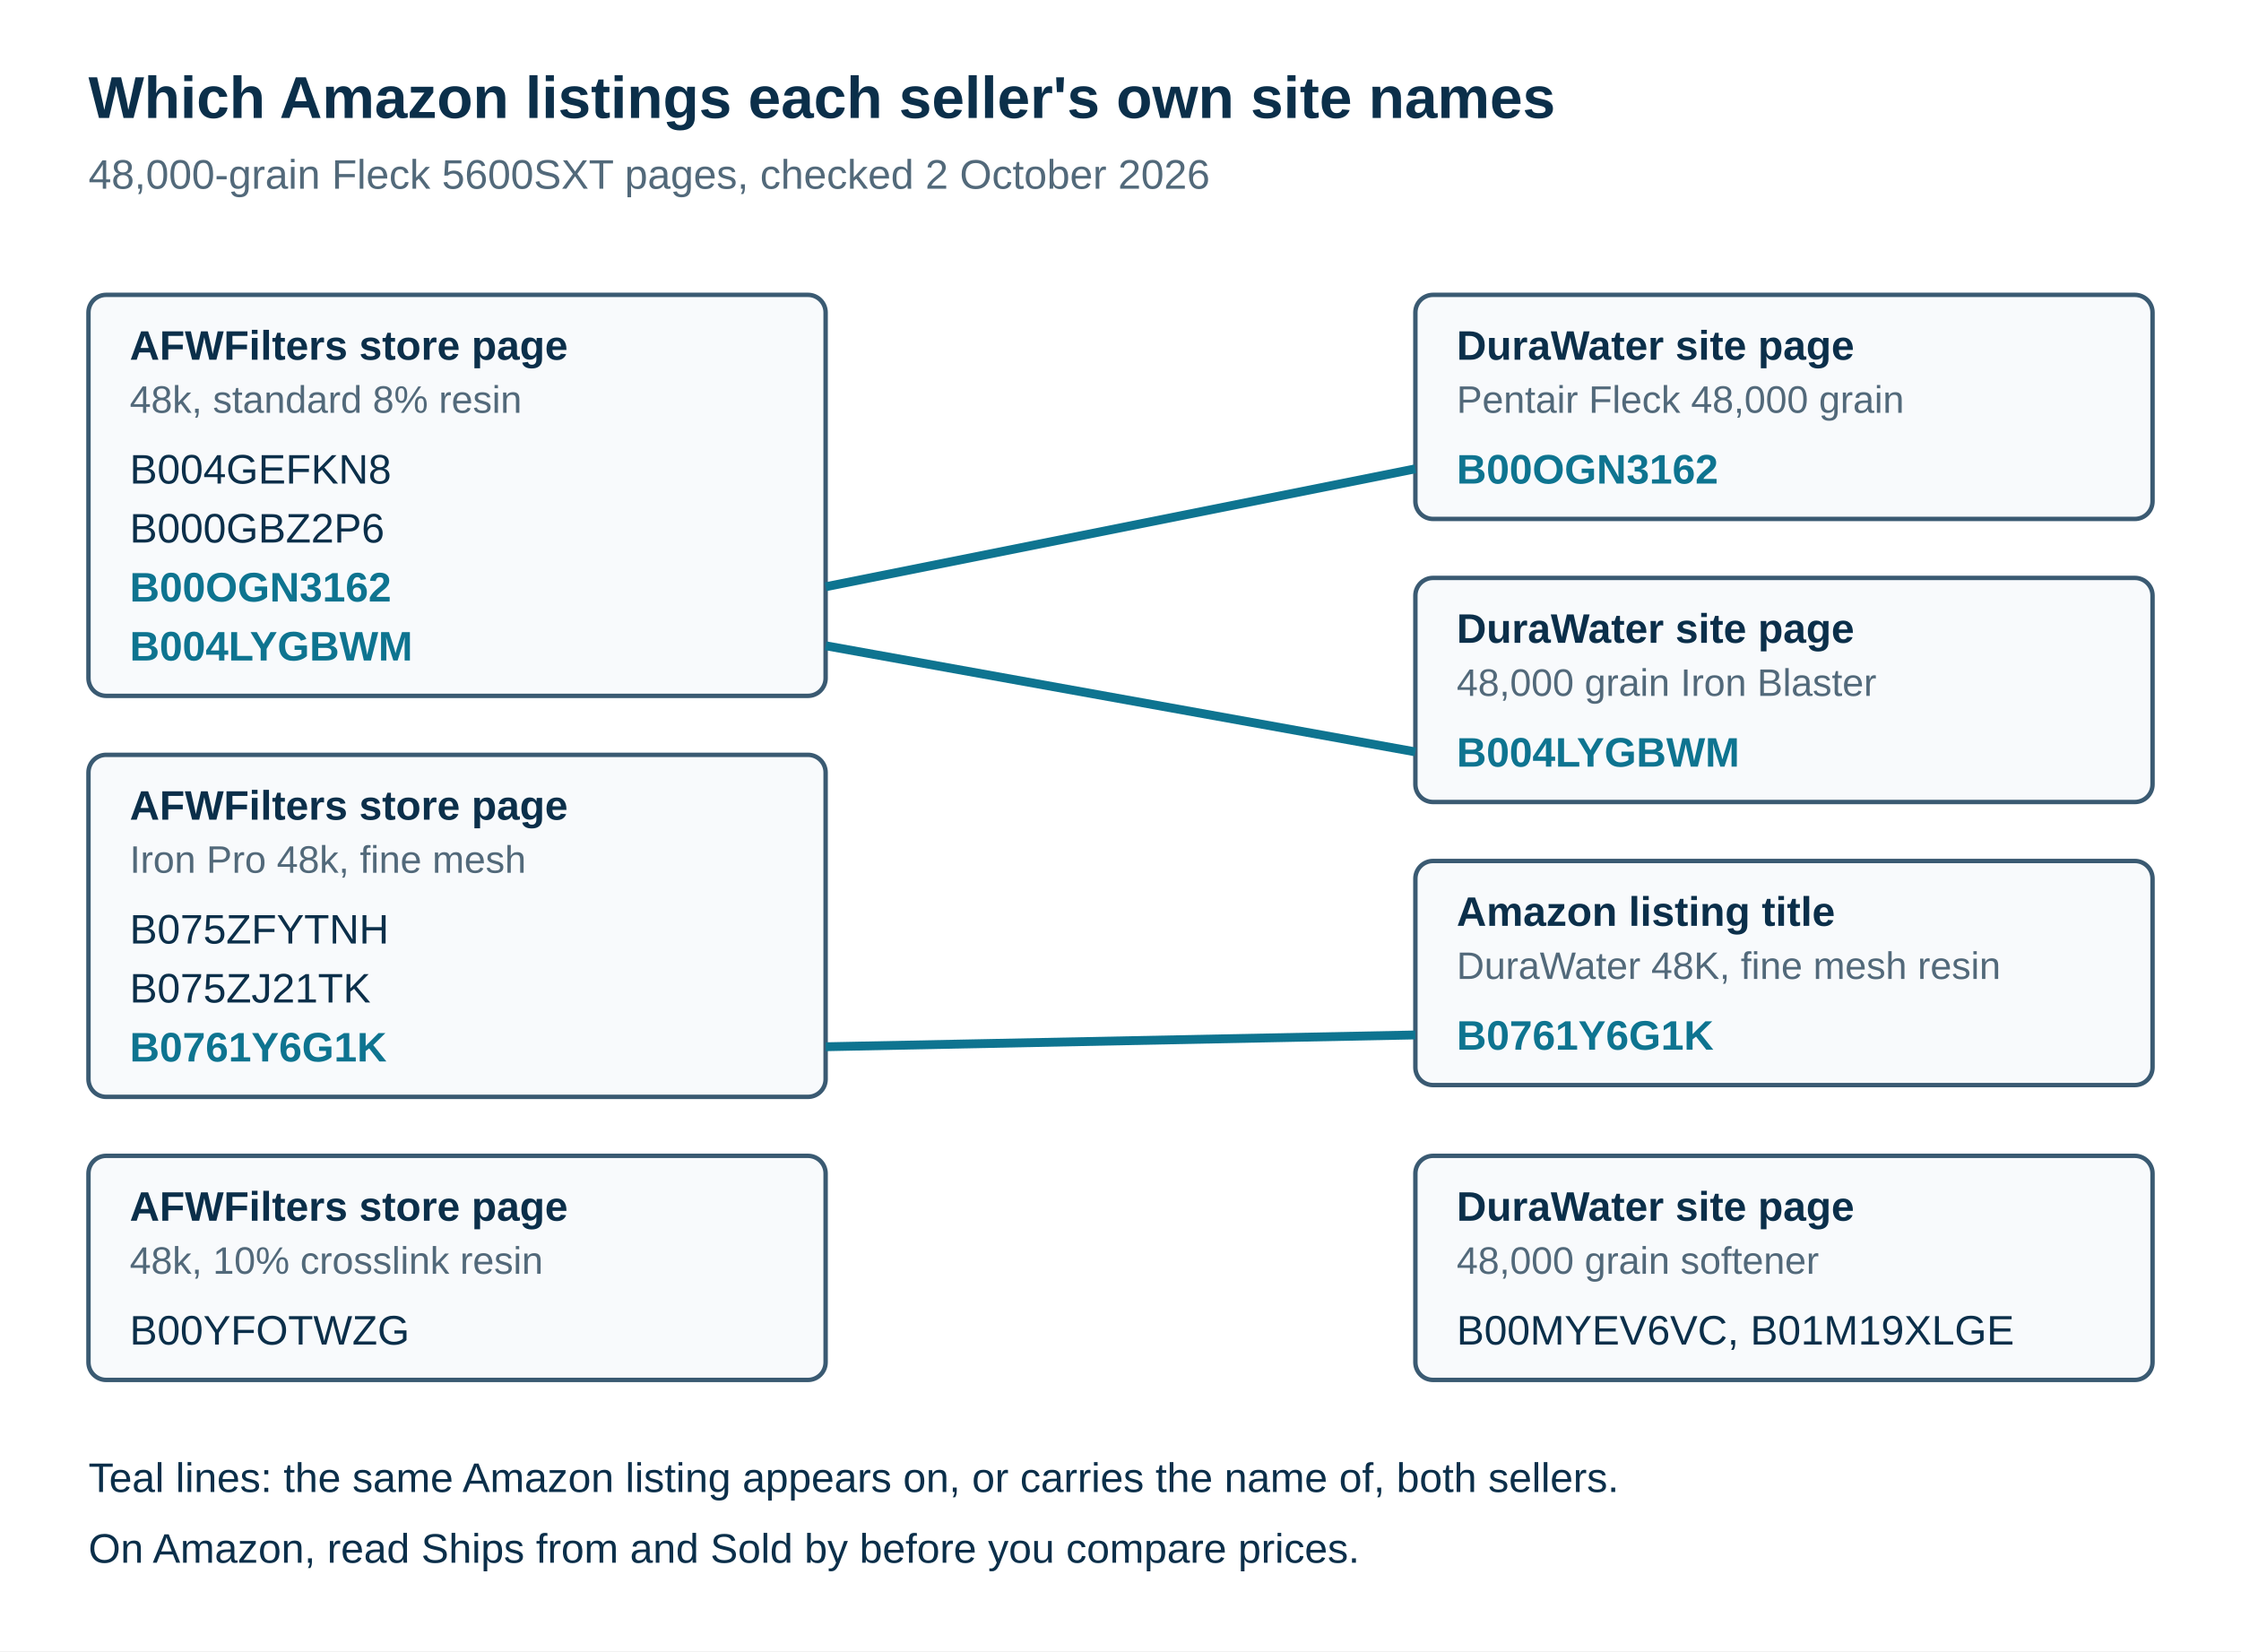
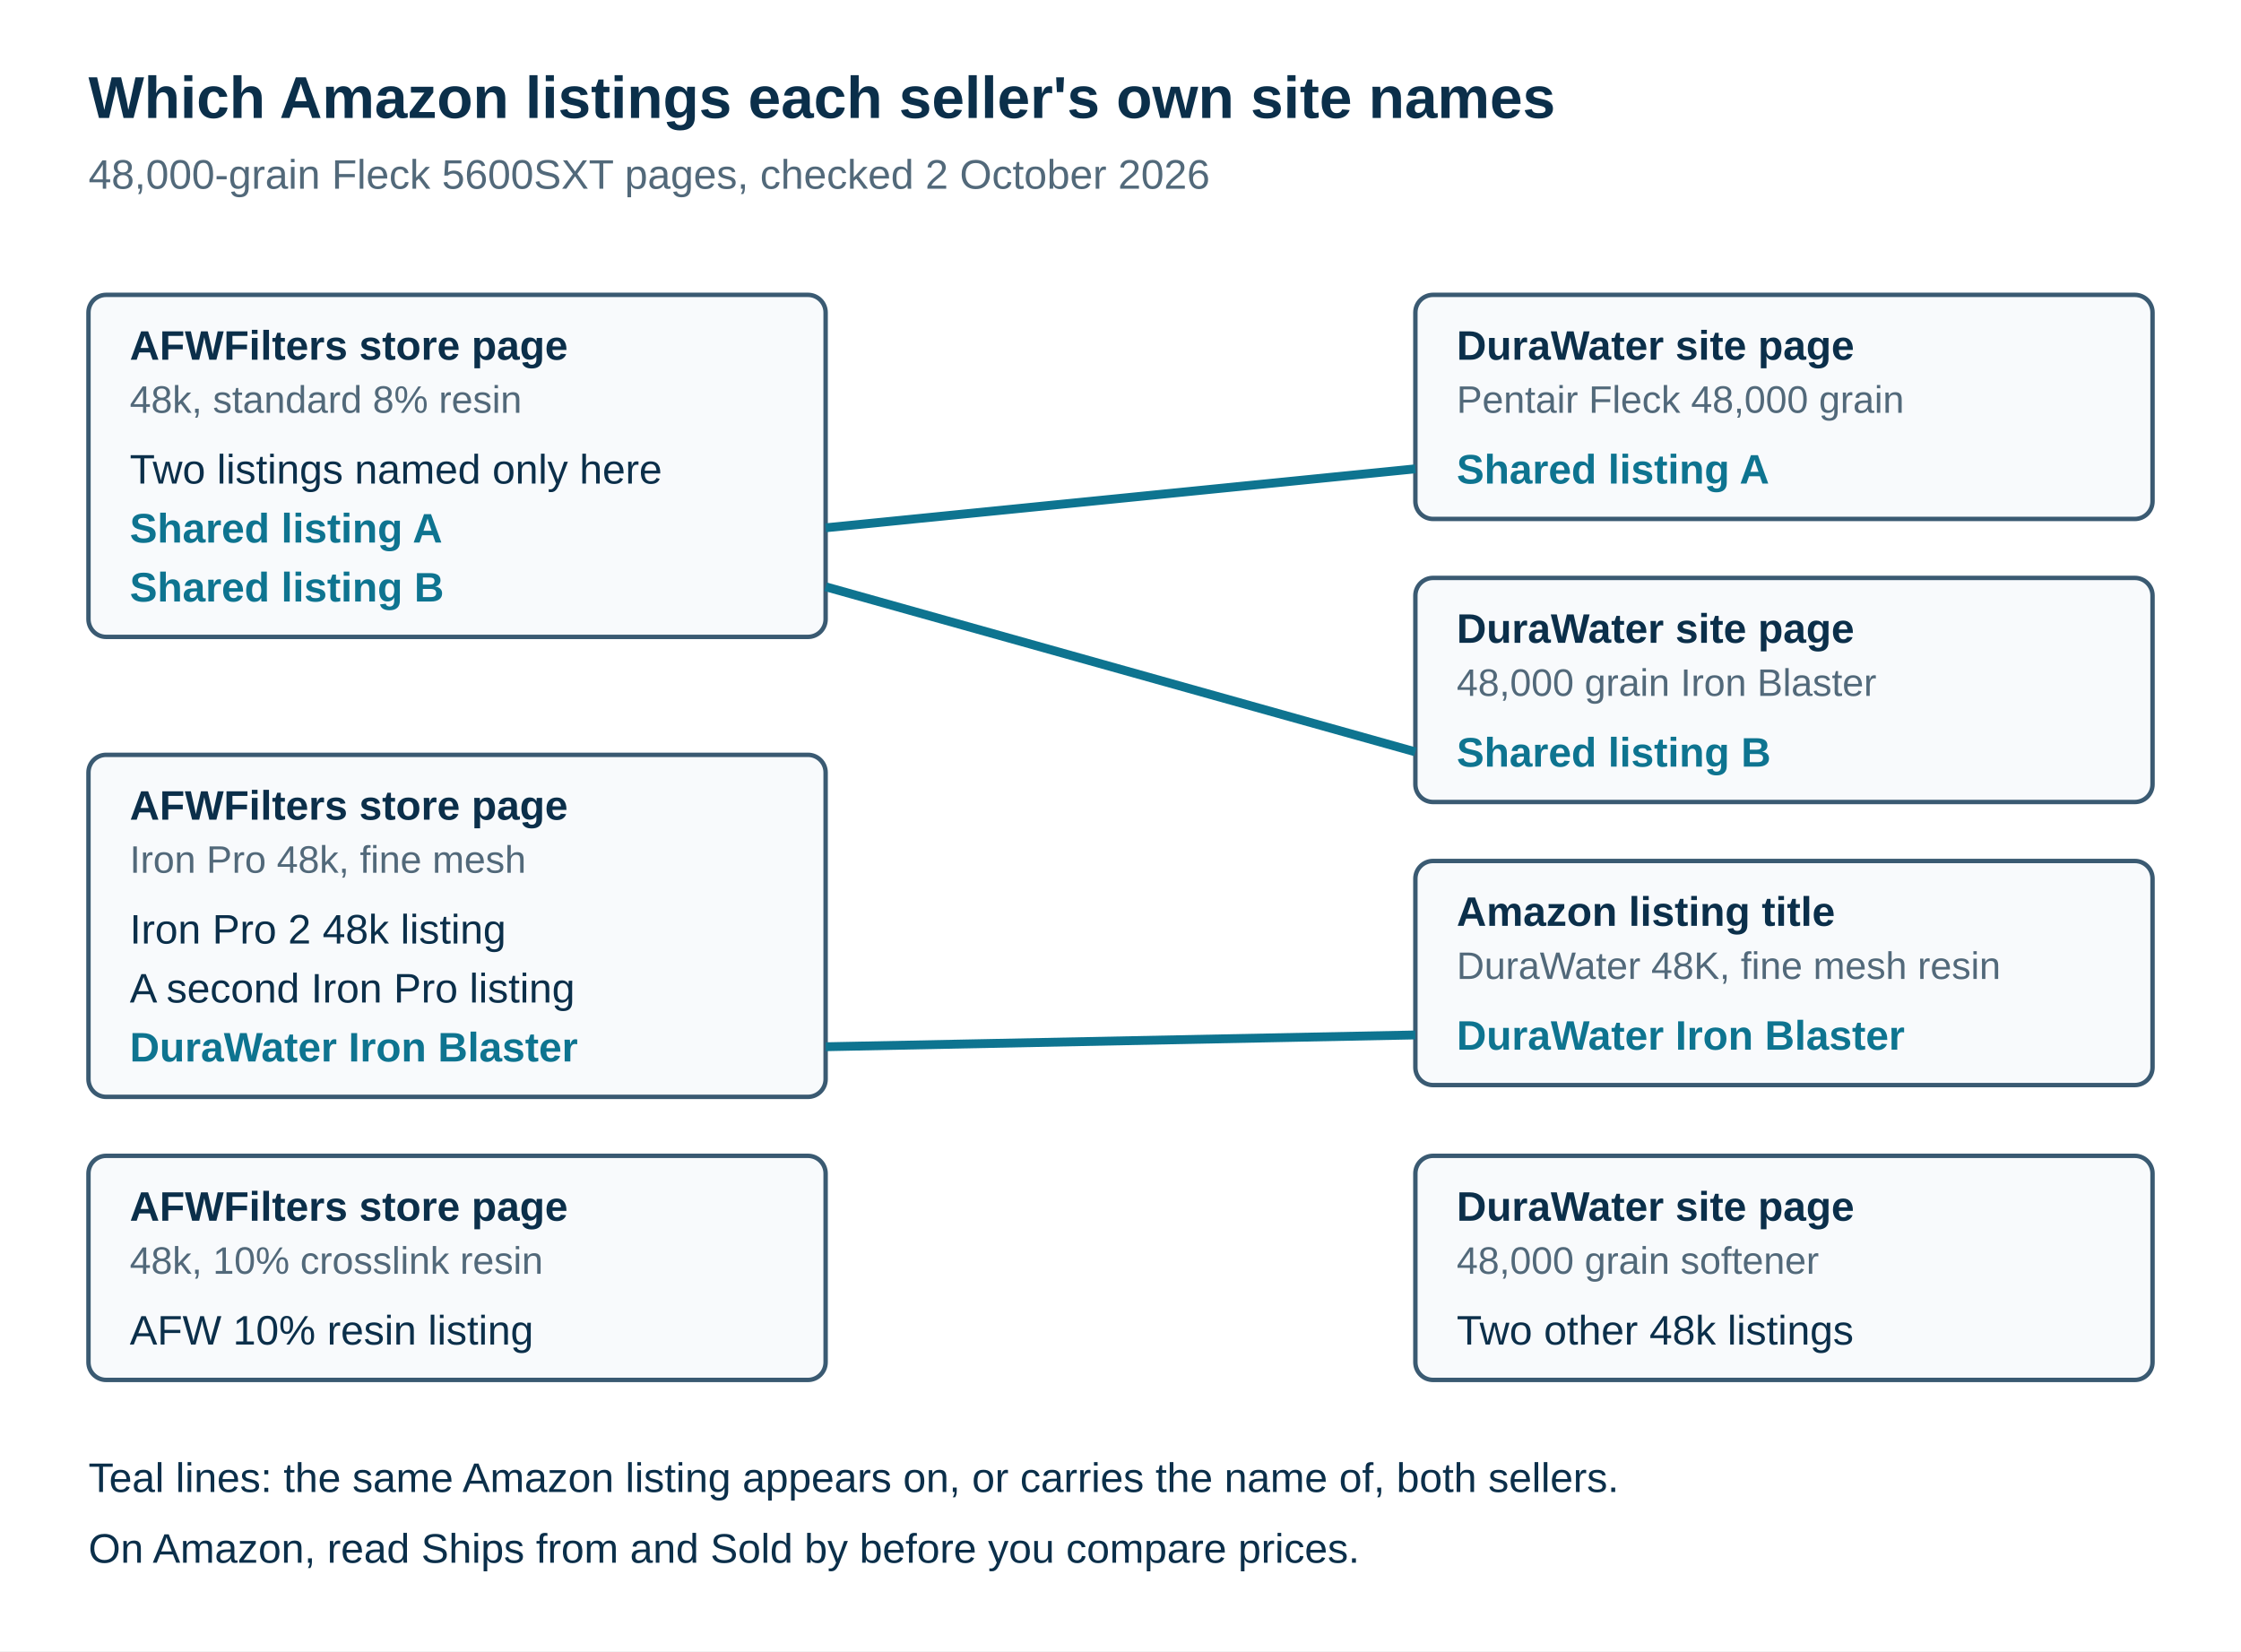
<svg xmlns="http://www.w3.org/2000/svg" viewBox="0 0 760 560" width="760" height="560" role="img" aria-labelledby="avd-title avd-desc">
  <rect width="760" height="560" fill="#ffffff" />
  <text x="30" y="40" font-family="Arial, Helvetica, sans-serif" font-size="20" font-weight="bold" fill="#0b2f4a">Which Amazon listings each seller's own site names</text>
  <text x="30" y="64" font-family="Arial, Helvetica, sans-serif" font-size="14" fill="#52697a">48,000-grain Fleck 5600SXT pages, checked 2 October 2026</text>
-   <rect class="box" x="30" y="100" width="250" height="136" rx="6" fill="#f8fafc" stroke="#3a5a72" stroke-width="1.5" />
+   <rect class="box" x="30" y="100" width="250" height="116" rx="6" fill="#f8fafc" stroke="#3a5a72" stroke-width="1.5" />
  <text x="44" y="122" font-family="Arial, Helvetica, sans-serif" font-size="14" font-weight="bold" fill="#0b2f4a">AFWFilters store page</text>
  <text x="44" y="140" font-family="Arial, Helvetica, sans-serif" font-size="13" fill="#52697a">48k, standard 8% resin</text>
-   <text x="44" y="164" font-family="Arial, Helvetica, sans-serif" font-size="14" fill="#0b2f4a">B004GEFKN8</text>
-   <text x="44" y="184" font-family="Arial, Helvetica, sans-serif" font-size="14" fill="#0b2f4a">B000GBZ2P6</text>
-   <text x="44" y="204" font-family="Arial, Helvetica, sans-serif" font-size="14" font-weight="bold" fill="#0e7490">B00OGN3162</text>
-   <text x="44" y="224" font-family="Arial, Helvetica, sans-serif" font-size="14" font-weight="bold" fill="#0e7490">B004LYGBWM</text>
+   <text x="44" y="164" font-family="Arial, Helvetica, sans-serif" font-size="14" fill="#0b2f4a">Two listings named only here</text>
+   <text x="44" y="184" font-family="Arial, Helvetica, sans-serif" font-size="14" font-weight="bold" fill="#0e7490">Shared listing A</text>
+   <text x="44" y="204" font-family="Arial, Helvetica, sans-serif" font-size="14" font-weight="bold" fill="#0e7490">Shared listing B</text>
  <rect class="box" x="30" y="256" width="250" height="116" rx="6" fill="#f8fafc" stroke="#3a5a72" stroke-width="1.5" />
  <text x="44" y="278" font-family="Arial, Helvetica, sans-serif" font-size="14" font-weight="bold" fill="#0b2f4a">AFWFilters store page</text>
  <text x="44" y="296" font-family="Arial, Helvetica, sans-serif" font-size="13" fill="#52697a">Iron Pro 48k, fine mesh</text>
-   <text x="44" y="320" font-family="Arial, Helvetica, sans-serif" font-size="14" fill="#0b2f4a">B075ZFYTNH</text>
-   <text x="44" y="340" font-family="Arial, Helvetica, sans-serif" font-size="14" fill="#0b2f4a">B075ZJ21TK</text>
-   <text x="44" y="360" font-family="Arial, Helvetica, sans-serif" font-size="14" font-weight="bold" fill="#0e7490">B0761Y6G1K</text>
+   <text x="44" y="320" font-family="Arial, Helvetica, sans-serif" font-size="14" fill="#0b2f4a">Iron Pro 2 48k listing</text>
+   <text x="44" y="340" font-family="Arial, Helvetica, sans-serif" font-size="14" fill="#0b2f4a">A second Iron Pro listing</text>
+   <text x="44" y="360" font-family="Arial, Helvetica, sans-serif" font-size="14" font-weight="bold" fill="#0e7490">DuraWater Iron Blaster</text>
  <rect class="box" x="30" y="392" width="250" height="76" rx="6" fill="#f8fafc" stroke="#3a5a72" stroke-width="1.5" />
  <text x="44" y="414" font-family="Arial, Helvetica, sans-serif" font-size="14" font-weight="bold" fill="#0b2f4a">AFWFilters store page</text>
  <text x="44" y="432" font-family="Arial, Helvetica, sans-serif" font-size="13" fill="#52697a">48k, 10% crosslink resin</text>
-   <text x="44" y="456" font-family="Arial, Helvetica, sans-serif" font-size="14" fill="#0b2f4a">B00YFOTWZG</text>
+   <text x="44" y="456" font-family="Arial, Helvetica, sans-serif" font-size="14" fill="#0b2f4a">AFW 10% resin listing</text>
  <rect class="box" x="480" y="100" width="250" height="76" rx="6" fill="#f8fafc" stroke="#3a5a72" stroke-width="1.5" />
  <text x="494" y="122" font-family="Arial, Helvetica, sans-serif" font-size="14" font-weight="bold" fill="#0b2f4a">DuraWater site page</text>
  <text x="494" y="140" font-family="Arial, Helvetica, sans-serif" font-size="13" fill="#52697a">Pentair Fleck 48,000 grain</text>
-   <text x="494" y="164" font-family="Arial, Helvetica, sans-serif" font-size="14" font-weight="bold" fill="#0e7490">B00OGN3162</text>
+   <text x="494" y="164" font-family="Arial, Helvetica, sans-serif" font-size="14" font-weight="bold" fill="#0e7490">Shared listing A</text>
  <rect class="box" x="480" y="196" width="250" height="76" rx="6" fill="#f8fafc" stroke="#3a5a72" stroke-width="1.5" />
  <text x="494" y="218" font-family="Arial, Helvetica, sans-serif" font-size="14" font-weight="bold" fill="#0b2f4a">DuraWater site page</text>
  <text x="494" y="236" font-family="Arial, Helvetica, sans-serif" font-size="13" fill="#52697a">48,000 grain Iron Blaster</text>
-   <text x="494" y="260" font-family="Arial, Helvetica, sans-serif" font-size="14" font-weight="bold" fill="#0e7490">B004LYGBWM</text>
+   <text x="494" y="260" font-family="Arial, Helvetica, sans-serif" font-size="14" font-weight="bold" fill="#0e7490">Shared listing B</text>
  <rect class="box" x="480" y="292" width="250" height="76" rx="6" fill="#f8fafc" stroke="#3a5a72" stroke-width="1.5" />
  <text x="494" y="314" font-family="Arial, Helvetica, sans-serif" font-size="14" font-weight="bold" fill="#0b2f4a">Amazon listing title</text>
  <text x="494" y="332" font-family="Arial, Helvetica, sans-serif" font-size="13" fill="#52697a">DuraWater 48K, fine mesh resin</text>
-   <text x="494" y="356" font-family="Arial, Helvetica, sans-serif" font-size="14" font-weight="bold" fill="#0e7490">B0761Y6G1K</text>
+   <text x="494" y="356" font-family="Arial, Helvetica, sans-serif" font-size="14" font-weight="bold" fill="#0e7490">DuraWater Iron Blaster</text>
  <rect class="box" x="480" y="392" width="250" height="76" rx="6" fill="#f8fafc" stroke="#3a5a72" stroke-width="1.5" />
  <text x="494" y="414" font-family="Arial, Helvetica, sans-serif" font-size="14" font-weight="bold" fill="#0b2f4a">DuraWater site page</text>
  <text x="494" y="432" font-family="Arial, Helvetica, sans-serif" font-size="13" fill="#52697a">48,000 grain softener</text>
-   <text x="494" y="456" font-family="Arial, Helvetica, sans-serif" font-size="14" fill="#0b2f4a">B00MYEV6VC, B01M19XLGE</text>
-   <path class="ln" d="M280,199 L480,159" fill="none" stroke="#0e7490" stroke-width="3" />
-   <path class="ln" d="M280,219 L480,255" fill="none" stroke="#0e7490" stroke-width="3" />
+   <text x="494" y="456" font-family="Arial, Helvetica, sans-serif" font-size="14" fill="#0b2f4a">Two other 48k listings</text>
+   <path class="ln" d="M280,179 L480,159" fill="none" stroke="#0e7490" stroke-width="3" />
+   <path class="ln" d="M280,199 L480,255" fill="none" stroke="#0e7490" stroke-width="3" />
  <path class="ln" d="M280,355 L480,351" fill="none" stroke="#0e7490" stroke-width="3" />
  <text x="30" y="506" font-family="Arial, Helvetica, sans-serif" font-size="14" fill="#0b2f4a">Teal lines: the same Amazon listing appears on, or carries the name of, both sellers.</text>
  <text x="30" y="530" font-family="Arial, Helvetica, sans-serif" font-size="14" fill="#0b2f4a">On Amazon, read Ships from and Sold by before you compare prices.</text>
</svg>
